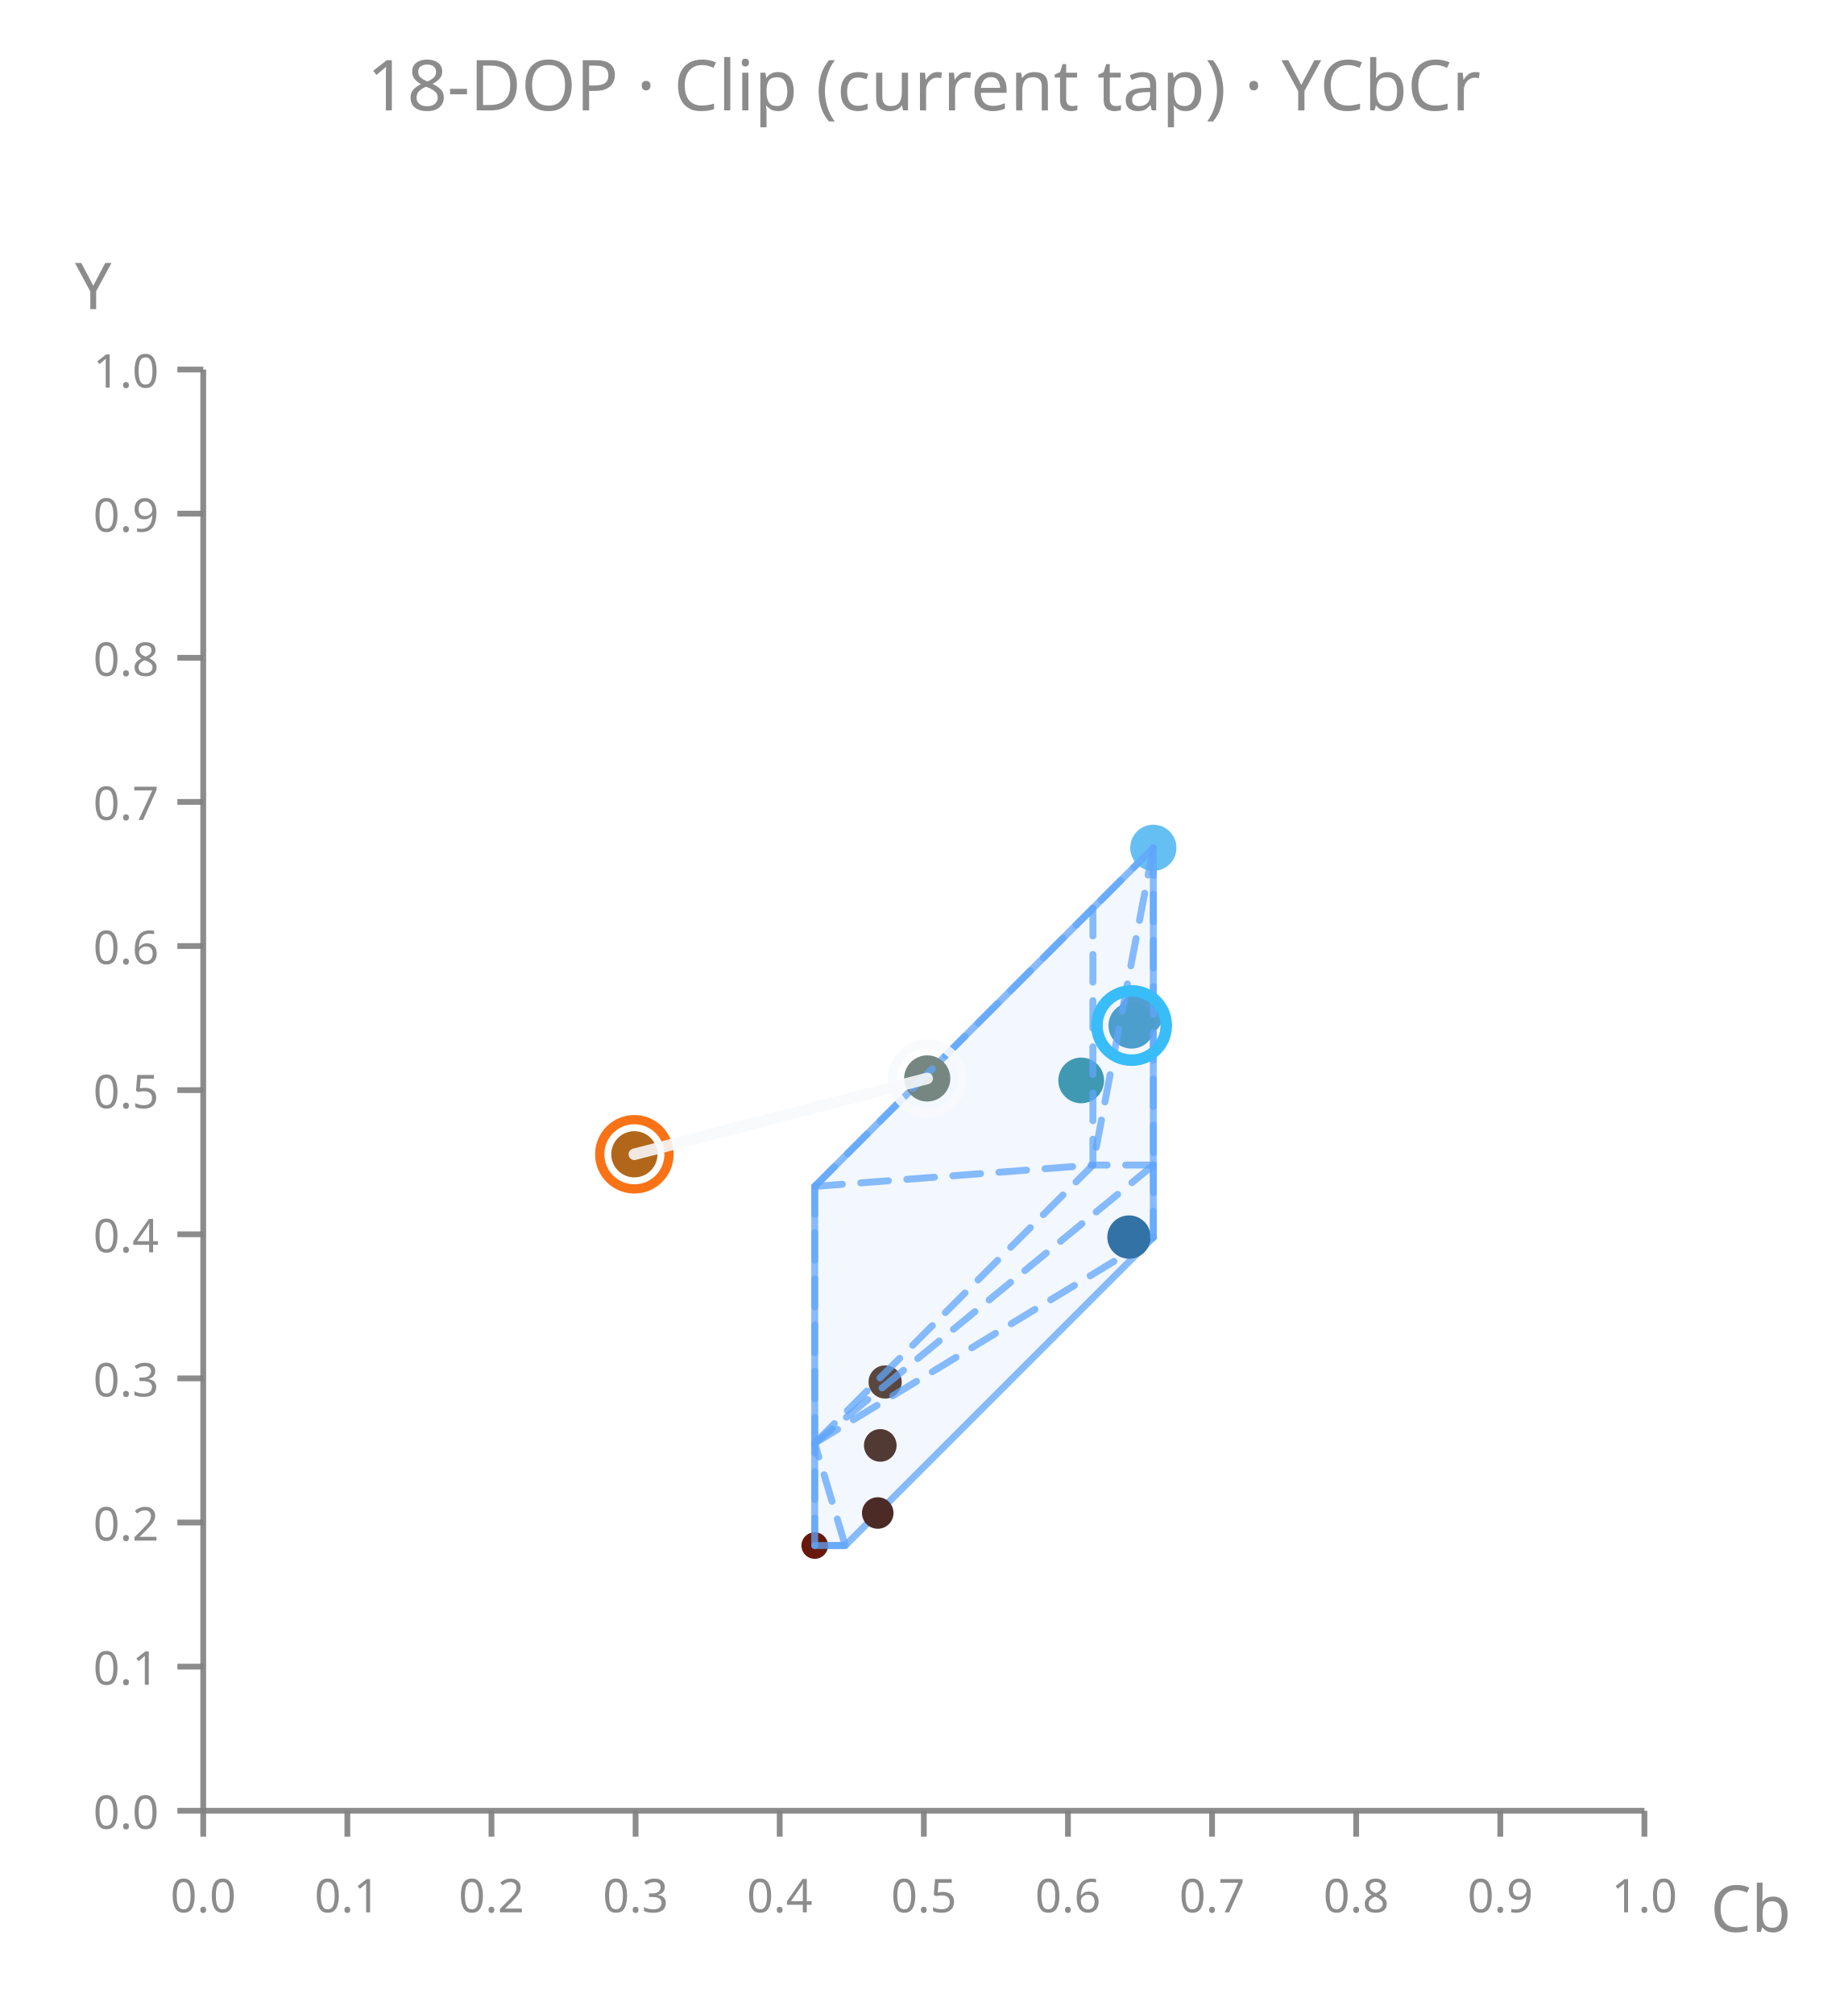
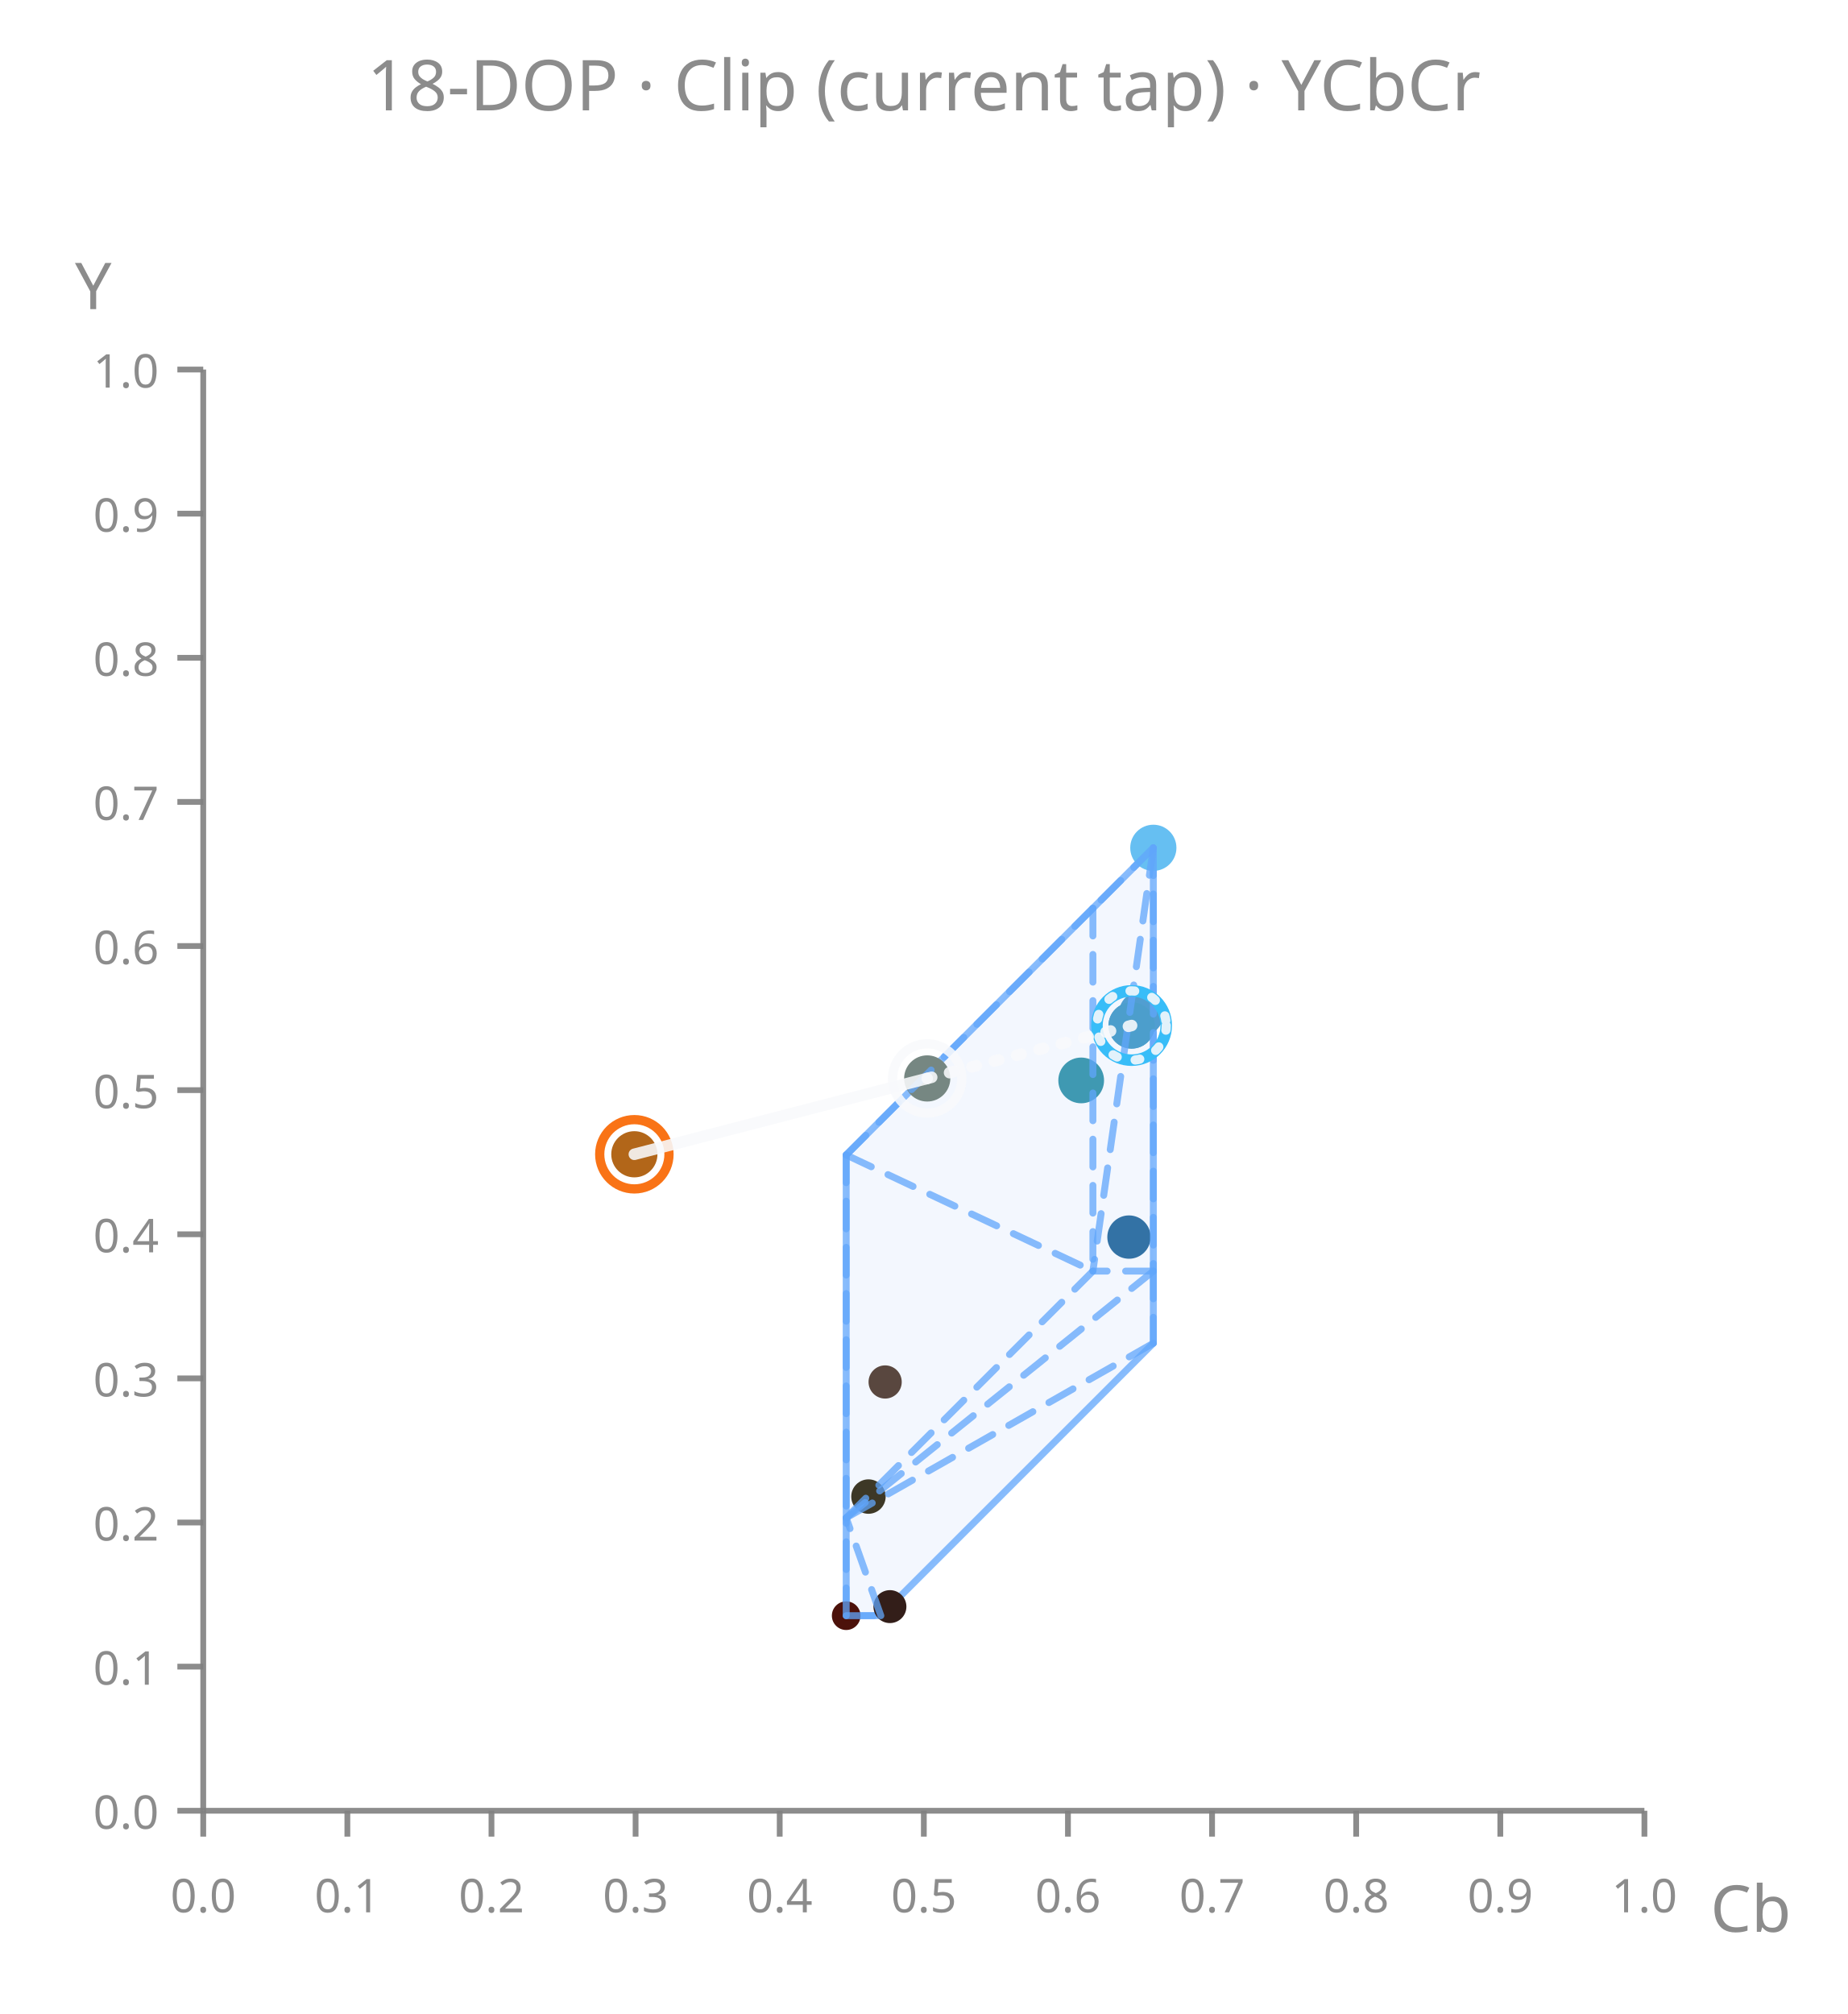
<svg xmlns="http://www.w3.org/2000/svg" baseProfile="full" height="436.0px" version="1.1" viewBox="0,0,400.0,436.0" width="400.0px">
  <defs />
  <g class="layer_bg" />
  <g class="layer_boundary">
-     <polygon fill="rgba(59,130,246,0.06)" points="176.378,334.592 182.976,334.592 249.685,267.884 249.685,183.537 176.378,256.843" stroke="rgba(96,165,250,0.75)" stroke-linejoin="round" stroke-width="1.5" />
+     <polygon fill="rgba(59,130,246,0.06)" points="183.192,349.771 190.697,349.771 249.685,290.784 249.685,183.537 183.192,250.03" stroke="rgba(96,165,250,0.75)" stroke-linejoin="round" stroke-width="1.5" />
  </g>
  <g class="layer_axes">
    <line fill="none" stroke="rgba(128,128,128,0.9)" stroke-width="1.25" x1="44.0" x2="356" y1="392.0" y2="392.0" />
    <line fill="none" stroke="rgba(128,128,128,0.9)" stroke-width="1.25" x1="44.0" x2="44.0" y1="392.0" y2="80" />
    <line fill="none" stroke="rgba(128,128,128,0.9)" stroke-width="1.25" x1="44.0" x2="44.0" y1="392.0" y2="397.6" />
    <text dominant-baseline="hanging" fill="rgba(128,128,128,0.9)" font-family="sans-serif" font-size="10.08" text-anchor="middle" x="44.0" y="406.168">0.0</text>
    <line fill="none" stroke="rgba(128,128,128,0.9)" stroke-width="1.25" x1="75.2" x2="75.2" y1="392.0" y2="397.6" />
    <text dominant-baseline="hanging" fill="rgba(128,128,128,0.9)" font-family="sans-serif" font-size="10.08" text-anchor="middle" x="75.2" y="406.168">0.1</text>
    <line fill="none" stroke="rgba(128,128,128,0.9)" stroke-width="1.25" x1="106.4" x2="106.4" y1="392.0" y2="397.6" />
    <text dominant-baseline="hanging" fill="rgba(128,128,128,0.9)" font-family="sans-serif" font-size="10.08" text-anchor="middle" x="106.4" y="406.168">0.2</text>
    <line fill="none" stroke="rgba(128,128,128,0.9)" stroke-width="1.25" x1="137.6" x2="137.6" y1="392.0" y2="397.6" />
    <text dominant-baseline="hanging" fill="rgba(128,128,128,0.9)" font-family="sans-serif" font-size="10.08" text-anchor="middle" x="137.6" y="406.168">0.3</text>
    <line fill="none" stroke="rgba(128,128,128,0.9)" stroke-width="1.25" x1="168.8" x2="168.8" y1="392.0" y2="397.6" />
    <text dominant-baseline="hanging" fill="rgba(128,128,128,0.9)" font-family="sans-serif" font-size="10.08" text-anchor="middle" x="168.8" y="406.168">0.4</text>
    <line fill="none" stroke="rgba(128,128,128,0.9)" stroke-width="1.25" x1="200" x2="200" y1="392.0" y2="397.6" />
    <text dominant-baseline="hanging" fill="rgba(128,128,128,0.9)" font-family="sans-serif" font-size="10.08" text-anchor="middle" x="200" y="406.168">0.5</text>
    <line fill="none" stroke="rgba(128,128,128,0.9)" stroke-width="1.25" x1="231.2" x2="231.2" y1="392.0" y2="397.6" />
    <text dominant-baseline="hanging" fill="rgba(128,128,128,0.9)" font-family="sans-serif" font-size="10.08" text-anchor="middle" x="231.2" y="406.168">0.6</text>
    <line fill="none" stroke="rgba(128,128,128,0.9)" stroke-width="1.25" x1="262.4" x2="262.4" y1="392.0" y2="397.6" />
    <text dominant-baseline="hanging" fill="rgba(128,128,128,0.9)" font-family="sans-serif" font-size="10.08" text-anchor="middle" x="262.4" y="406.168">0.7</text>
    <line fill="none" stroke="rgba(128,128,128,0.9)" stroke-width="1.25" x1="293.6" x2="293.6" y1="392.0" y2="397.6" />
    <text dominant-baseline="hanging" fill="rgba(128,128,128,0.9)" font-family="sans-serif" font-size="10.08" text-anchor="middle" x="293.6" y="406.168">0.8</text>
    <line fill="none" stroke="rgba(128,128,128,0.9)" stroke-width="1.25" x1="324.8" x2="324.8" y1="392.0" y2="397.6" />
    <text dominant-baseline="hanging" fill="rgba(128,128,128,0.9)" font-family="sans-serif" font-size="10.08" text-anchor="middle" x="324.8" y="406.168">0.9</text>
    <line fill="none" stroke="rgba(128,128,128,0.9)" stroke-width="1.25" x1="356" x2="356" y1="392.0" y2="397.6" />
    <text dominant-baseline="hanging" fill="rgba(128,128,128,0.9)" font-family="sans-serif" font-size="10.08" text-anchor="middle" x="356" y="406.168">1.0</text>
    <line fill="none" stroke="rgba(128,128,128,0.9)" stroke-width="1.25" x1="44.0" x2="38.4" y1="392.0" y2="392.0" />
    <text dominant-baseline="central" fill="rgba(128,128,128,0.9)" font-family="sans-serif" font-size="10.08" text-anchor="end" x="34.4" y="392.0">0.0</text>
    <line fill="none" stroke="rgba(128,128,128,0.9)" stroke-width="1.25" x1="44.0" x2="38.4" y1="360.8" y2="360.8" />
    <text dominant-baseline="central" fill="rgba(128,128,128,0.9)" font-family="sans-serif" font-size="10.08" text-anchor="end" x="34.4" y="360.8">0.1</text>
    <line fill="none" stroke="rgba(128,128,128,0.9)" stroke-width="1.25" x1="44.0" x2="38.4" y1="329.6" y2="329.6" />
    <text dominant-baseline="central" fill="rgba(128,128,128,0.9)" font-family="sans-serif" font-size="10.08" text-anchor="end" x="34.4" y="329.6">0.2</text>
    <line fill="none" stroke="rgba(128,128,128,0.9)" stroke-width="1.25" x1="44.0" x2="38.4" y1="298.4" y2="298.4" />
    <text dominant-baseline="central" fill="rgba(128,128,128,0.9)" font-family="sans-serif" font-size="10.08" text-anchor="end" x="34.4" y="298.4">0.3</text>
    <line fill="none" stroke="rgba(128,128,128,0.9)" stroke-width="1.25" x1="44.0" x2="38.4" y1="267.2" y2="267.2" />
    <text dominant-baseline="central" fill="rgba(128,128,128,0.9)" font-family="sans-serif" font-size="10.08" text-anchor="end" x="34.4" y="267.2">0.4</text>
    <line fill="none" stroke="rgba(128,128,128,0.9)" stroke-width="1.25" x1="44.0" x2="38.4" y1="236" y2="236" />
    <text dominant-baseline="central" fill="rgba(128,128,128,0.9)" font-family="sans-serif" font-size="10.08" text-anchor="end" x="34.4" y="236">0.5</text>
    <line fill="none" stroke="rgba(128,128,128,0.9)" stroke-width="1.25" x1="44.0" x2="38.4" y1="204.8" y2="204.8" />
    <text dominant-baseline="central" fill="rgba(128,128,128,0.9)" font-family="sans-serif" font-size="10.08" text-anchor="end" x="34.4" y="204.8">0.6</text>
    <line fill="none" stroke="rgba(128,128,128,0.9)" stroke-width="1.25" x1="44.0" x2="38.4" y1="173.6" y2="173.6" />
    <text dominant-baseline="central" fill="rgba(128,128,128,0.9)" font-family="sans-serif" font-size="10.08" text-anchor="end" x="34.4" y="173.6">0.7</text>
    <line fill="none" stroke="rgba(128,128,128,0.9)" stroke-width="1.25" x1="44.0" x2="38.4" y1="142.4" y2="142.4" />
    <text dominant-baseline="central" fill="rgba(128,128,128,0.9)" font-family="sans-serif" font-size="10.08" text-anchor="end" x="34.4" y="142.4">0.8</text>
    <line fill="none" stroke="rgba(128,128,128,0.9)" stroke-width="1.25" x1="44.0" x2="38.4" y1="111.2" y2="111.2" />
    <text dominant-baseline="central" fill="rgba(128,128,128,0.9)" font-family="sans-serif" font-size="10.08" text-anchor="end" x="34.4" y="111.2">0.9</text>
    <line fill="none" stroke="rgba(128,128,128,0.9)" stroke-width="1.25" x1="44.0" x2="38.4" y1="80" y2="80" />
    <text dominant-baseline="central" fill="rgba(128,128,128,0.9)" font-family="sans-serif" font-size="10.08" text-anchor="end" x="34.4" y="80">1.0</text>
    <text fill="rgba(128,128,128,0.9)" font-family="sans-serif" font-size="14" x="370.3" y="418.208">Cb</text>
    <text fill="rgba(128,128,128,0.9)" font-family="sans-serif" font-size="14" x="16.224" y="66.928">Y</text>
  </g>
  <g class="layer_dots">
    <circle cx="137.332" cy="249.884" fill="rgb(178,102,25)" r="5.0" stroke="none" />
-     <circle cx="176.378" cy="334.592" fill="rgb(102,25,12)" r="2.875" stroke="none" />
-     <line fill="none" stroke="rgba(96,165,250,0.75)" stroke-dasharray="6,4" stroke-linecap="round" stroke-width="1.5" x1="176.378" x2="182.976" y1="334.592" y2="334.592" />
-     <circle cx="190.024" cy="327.544" fill="rgb(76,43,38)" r="3.413" stroke="none" />
-     <circle cx="190.571" cy="312.911" fill="rgb(81,58,51)" r="3.531" stroke="none" />
+     <circle cx="183.192" cy="349.771" fill="rgb(76,17,10)" r="3.1" stroke="none" />
+     <line fill="none" stroke="rgba(96,165,250,0.75)" stroke-dasharray="6,4" stroke-linecap="round" stroke-width="1.5" x1="183.192" x2="190.697" y1="349.771" y2="349.771" />
+     <circle cx="192.66" cy="347.808" fill="rgb(51,30,25)" r="3.567" stroke="none" />
    <circle cx="191.625" cy="299.177" fill="rgb(89,71,63)" r="3.593" stroke="none" />
-     <line fill="none" stroke="rgba(96,165,250,0.75)" stroke-dasharray="6,4" stroke-linecap="round" stroke-width="1.5" x1="182.976" x2="176.378" y1="334.592" y2="312.438" />
-     <line fill="none" stroke="rgba(96,165,250,0.75)" stroke-dasharray="6,4" stroke-linecap="round" stroke-width="1.5" x1="176.378" x2="176.378" y1="334.592" y2="312.438" />
-     <line fill="none" stroke="rgba(96,165,250,0.75)" stroke-dasharray="6,4" stroke-linecap="round" stroke-width="1.5" x1="176.378" x2="176.378" y1="256.843" y2="312.438" />
+     <circle cx="188.013" cy="323.984" fill="rgb(61,56,38)" r="3.727" stroke="none" />
+     <line fill="none" stroke="rgba(96,165,250,0.75)" stroke-dasharray="6,4" stroke-linecap="round" stroke-width="1.5" x1="183.192" x2="183.192" y1="349.771" y2="328.585" />
+     <line fill="none" stroke="rgba(96,165,250,0.75)" stroke-dasharray="6,4" stroke-linecap="round" stroke-width="1.5" x1="190.697" x2="183.192" y1="349.771" y2="328.585" />
+     <line fill="none" stroke="rgba(96,165,250,0.75)" stroke-dasharray="6,4" stroke-linecap="round" stroke-width="1.5" x1="183.192" x2="183.192" y1="250.03" y2="328.585" />
    <circle cx="200.732" cy="233.467" fill="rgb(118,135,130)" r="5.0" stroke="none" />
-     <line fill="none" stroke="rgba(96,165,250,0.75)" stroke-dasharray="6,4" stroke-linecap="round" stroke-width="1.5" x1="249.685" x2="176.378" y1="267.884" y2="312.438" />
-     <line fill="none" stroke="rgba(96,165,250,0.75)" stroke-dasharray="6,4" stroke-linecap="round" stroke-width="1.5" x1="249.685" x2="176.378" y1="252.214" y2="312.438" />
-     <line fill="none" stroke="rgba(96,165,250,0.75)" stroke-dasharray="6,4" stroke-linecap="round" stroke-width="1.5" x1="176.378" x2="236.602" y1="256.843" y2="196.62" />
-     <line fill="none" stroke="rgba(96,165,250,0.75)" stroke-dasharray="6,4" stroke-linecap="round" stroke-width="1.5" x1="176.378" x2="236.602" y1="256.843" y2="252.214" />
-     <line fill="none" stroke="rgba(96,165,250,0.75)" stroke-dasharray="6,4" stroke-linecap="round" stroke-width="1.5" x1="176.378" x2="236.602" y1="312.438" y2="252.214" />
+     <line fill="none" stroke="rgba(96,165,250,0.75)" stroke-dasharray="6,4" stroke-linecap="round" stroke-width="1.5" x1="249.685" x2="183.192" y1="290.784" y2="328.585" />
+     <line fill="none" stroke="rgba(96,165,250,0.75)" stroke-dasharray="6,4" stroke-linecap="round" stroke-width="1.5" x1="249.685" x2="183.192" y1="275.174" y2="328.585" />
+     <line fill="none" stroke="rgba(96,165,250,0.75)" stroke-dasharray="6,4" stroke-linecap="round" stroke-width="1.5" x1="183.192" x2="236.602" y1="250.03" y2="196.62" />
+     <line fill="none" stroke="rgba(96,165,250,0.75)" stroke-dasharray="6,4" stroke-linecap="round" stroke-width="1.5" x1="183.192" x2="236.602" y1="250.03" y2="275.174" />
+     <line fill="none" stroke="rgba(96,165,250,0.75)" stroke-dasharray="6,4" stroke-linecap="round" stroke-width="1.5" x1="183.192" x2="236.602" y1="328.585" y2="275.174" />
    <circle cx="244.414" cy="267.808" fill="rgb(51,114,165)" r="4.692" stroke="none" />
-     <line fill="none" stroke="rgba(96,165,250,0.75)" stroke-dasharray="6,4" stroke-linecap="round" stroke-width="1.5" x1="249.685" x2="249.685" y1="252.214" y2="267.884" />
+     <line fill="none" stroke="rgba(96,165,250,0.75)" stroke-dasharray="6,4" stroke-linecap="round" stroke-width="1.5" x1="249.685" x2="249.685" y1="275.174" y2="290.784" />
    <circle cx="247.049" cy="219.433" fill="rgb(81,158,209)" r="4.846" stroke="none" />
+     <circle cx="244.98" cy="222.01" fill="rgb(76,158,204)" r="5.0" stroke="none" />
    <circle cx="244.98" cy="222.01" fill="rgb(76,158,204)" r="5.0" stroke="none" />
    <circle cx="234.066" cy="233.894" fill="rgb(63,153,178)" r="4.95" stroke="none" />
    <circle cx="249.685" cy="183.537" fill="rgb(102,191,242)" r="5.0" stroke="none" />
-     <line fill="none" stroke="rgba(96,165,250,0.75)" stroke-dasharray="6,4" stroke-linecap="round" stroke-width="1.5" x1="249.685" x2="249.685" y1="183.537" y2="252.214" />
+     <line fill="none" stroke="rgba(96,165,250,0.75)" stroke-dasharray="6,4" stroke-linecap="round" stroke-width="1.5" x1="249.685" x2="249.685" y1="183.537" y2="275.174" />
    <line fill="none" stroke="rgba(96,165,250,0.75)" stroke-dasharray="6,4" stroke-linecap="round" stroke-width="1.5" x1="249.685" x2="236.602" y1="183.537" y2="196.62" />
-     <line fill="none" stroke="rgba(96,165,250,0.75)" stroke-dasharray="6,4" stroke-linecap="round" stroke-width="1.5" x1="249.685" x2="236.602" y1="183.537" y2="252.214" />
-     <line fill="none" stroke="rgba(96,165,250,0.75)" stroke-dasharray="6,4" stroke-linecap="round" stroke-width="1.5" x1="249.685" x2="236.602" y1="252.214" y2="252.214" />
-     <line fill="none" stroke="rgba(96,165,250,0.75)" stroke-dasharray="6,4" stroke-linecap="round" stroke-width="1.5" x1="236.602" x2="236.602" y1="196.62" y2="252.214" />
+     <line fill="none" stroke="rgba(96,165,250,0.75)" stroke-dasharray="6,4" stroke-linecap="round" stroke-width="1.5" x1="249.685" x2="236.602" y1="183.537" y2="275.174" />
+     <line fill="none" stroke="rgba(96,165,250,0.75)" stroke-dasharray="6,4" stroke-linecap="round" stroke-width="1.5" x1="249.685" x2="236.602" y1="275.174" y2="275.174" />
+     <line fill="none" stroke="rgba(96,165,250,0.75)" stroke-dasharray="6,4" stroke-linecap="round" stroke-width="1.5" x1="236.602" x2="236.602" y1="196.62" y2="275.174" />
  </g>
  <g class="layer_overlay">
    <circle cx="244.98" cy="222.01" fill="none" r="7.5" stroke="rgba(56,189,248,1.0)" stroke-width="2.5" />
    <circle cx="137.332" cy="249.884" fill="none" r="7.5" stroke="rgba(249,115,22,1.0)" stroke-width="2.0" />
    <line stroke="rgba(248,250,252,0.88)" stroke-linecap="round" stroke-width="2.5" x1="137.332" x2="200.732" y1="249.884" y2="233.467" />
    <circle cx="200.732" cy="233.467" fill="none" r="7.5" stroke="rgba(248,250,252,0.88)" stroke-width="2.0" />
+     <line fill="none" stroke="rgba(248,250,252,0.88)" stroke-dasharray="1 4" stroke-linecap="round" stroke-width="2.5" x1="200.732" x2="244.98" y1="233.467" y2="222.01" />
+     <circle cx="244.98" cy="222.01" fill="none" r="7.5" stroke="rgba(248,250,252,0.88)" stroke-dasharray="1 4" stroke-linecap="round" stroke-width="2.0" />
  </g>
  <g class="layer_header">
    <text dominant-baseline="central" fill="rgba(128,128,128,0.9)" font-family="sans-serif" font-size="15.2" text-anchor="middle" x="200.0" y="18.0">18-DOP · Clip (current tap) · YCbCr</text>
  </g>
</svg>
